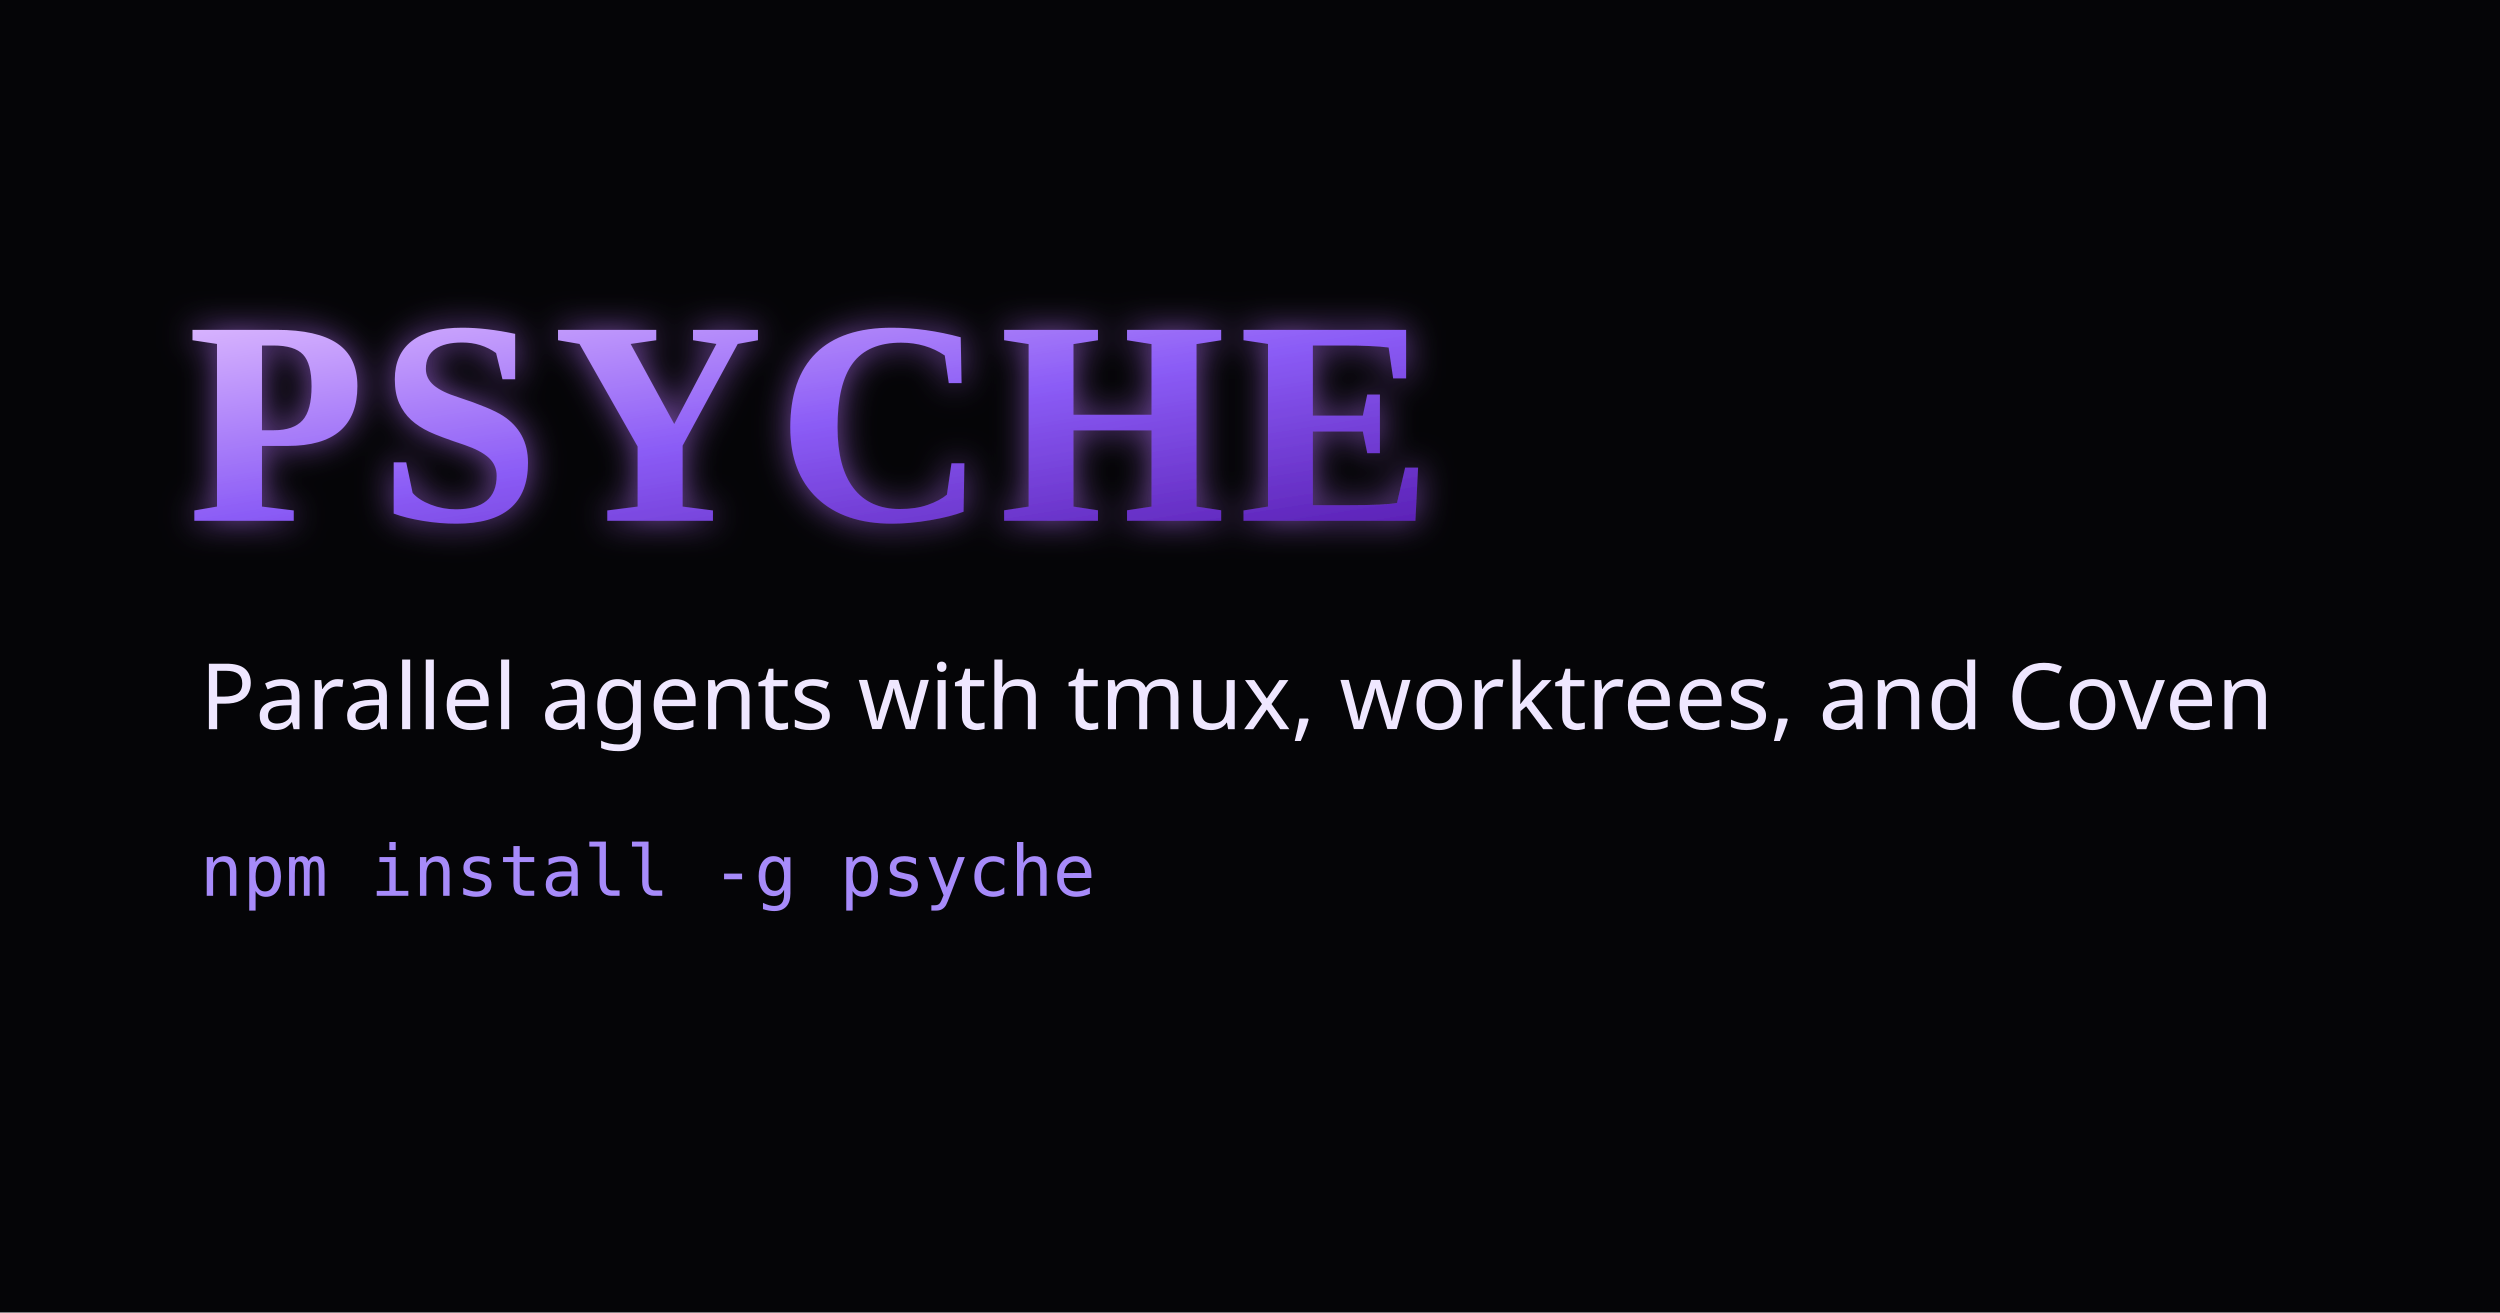
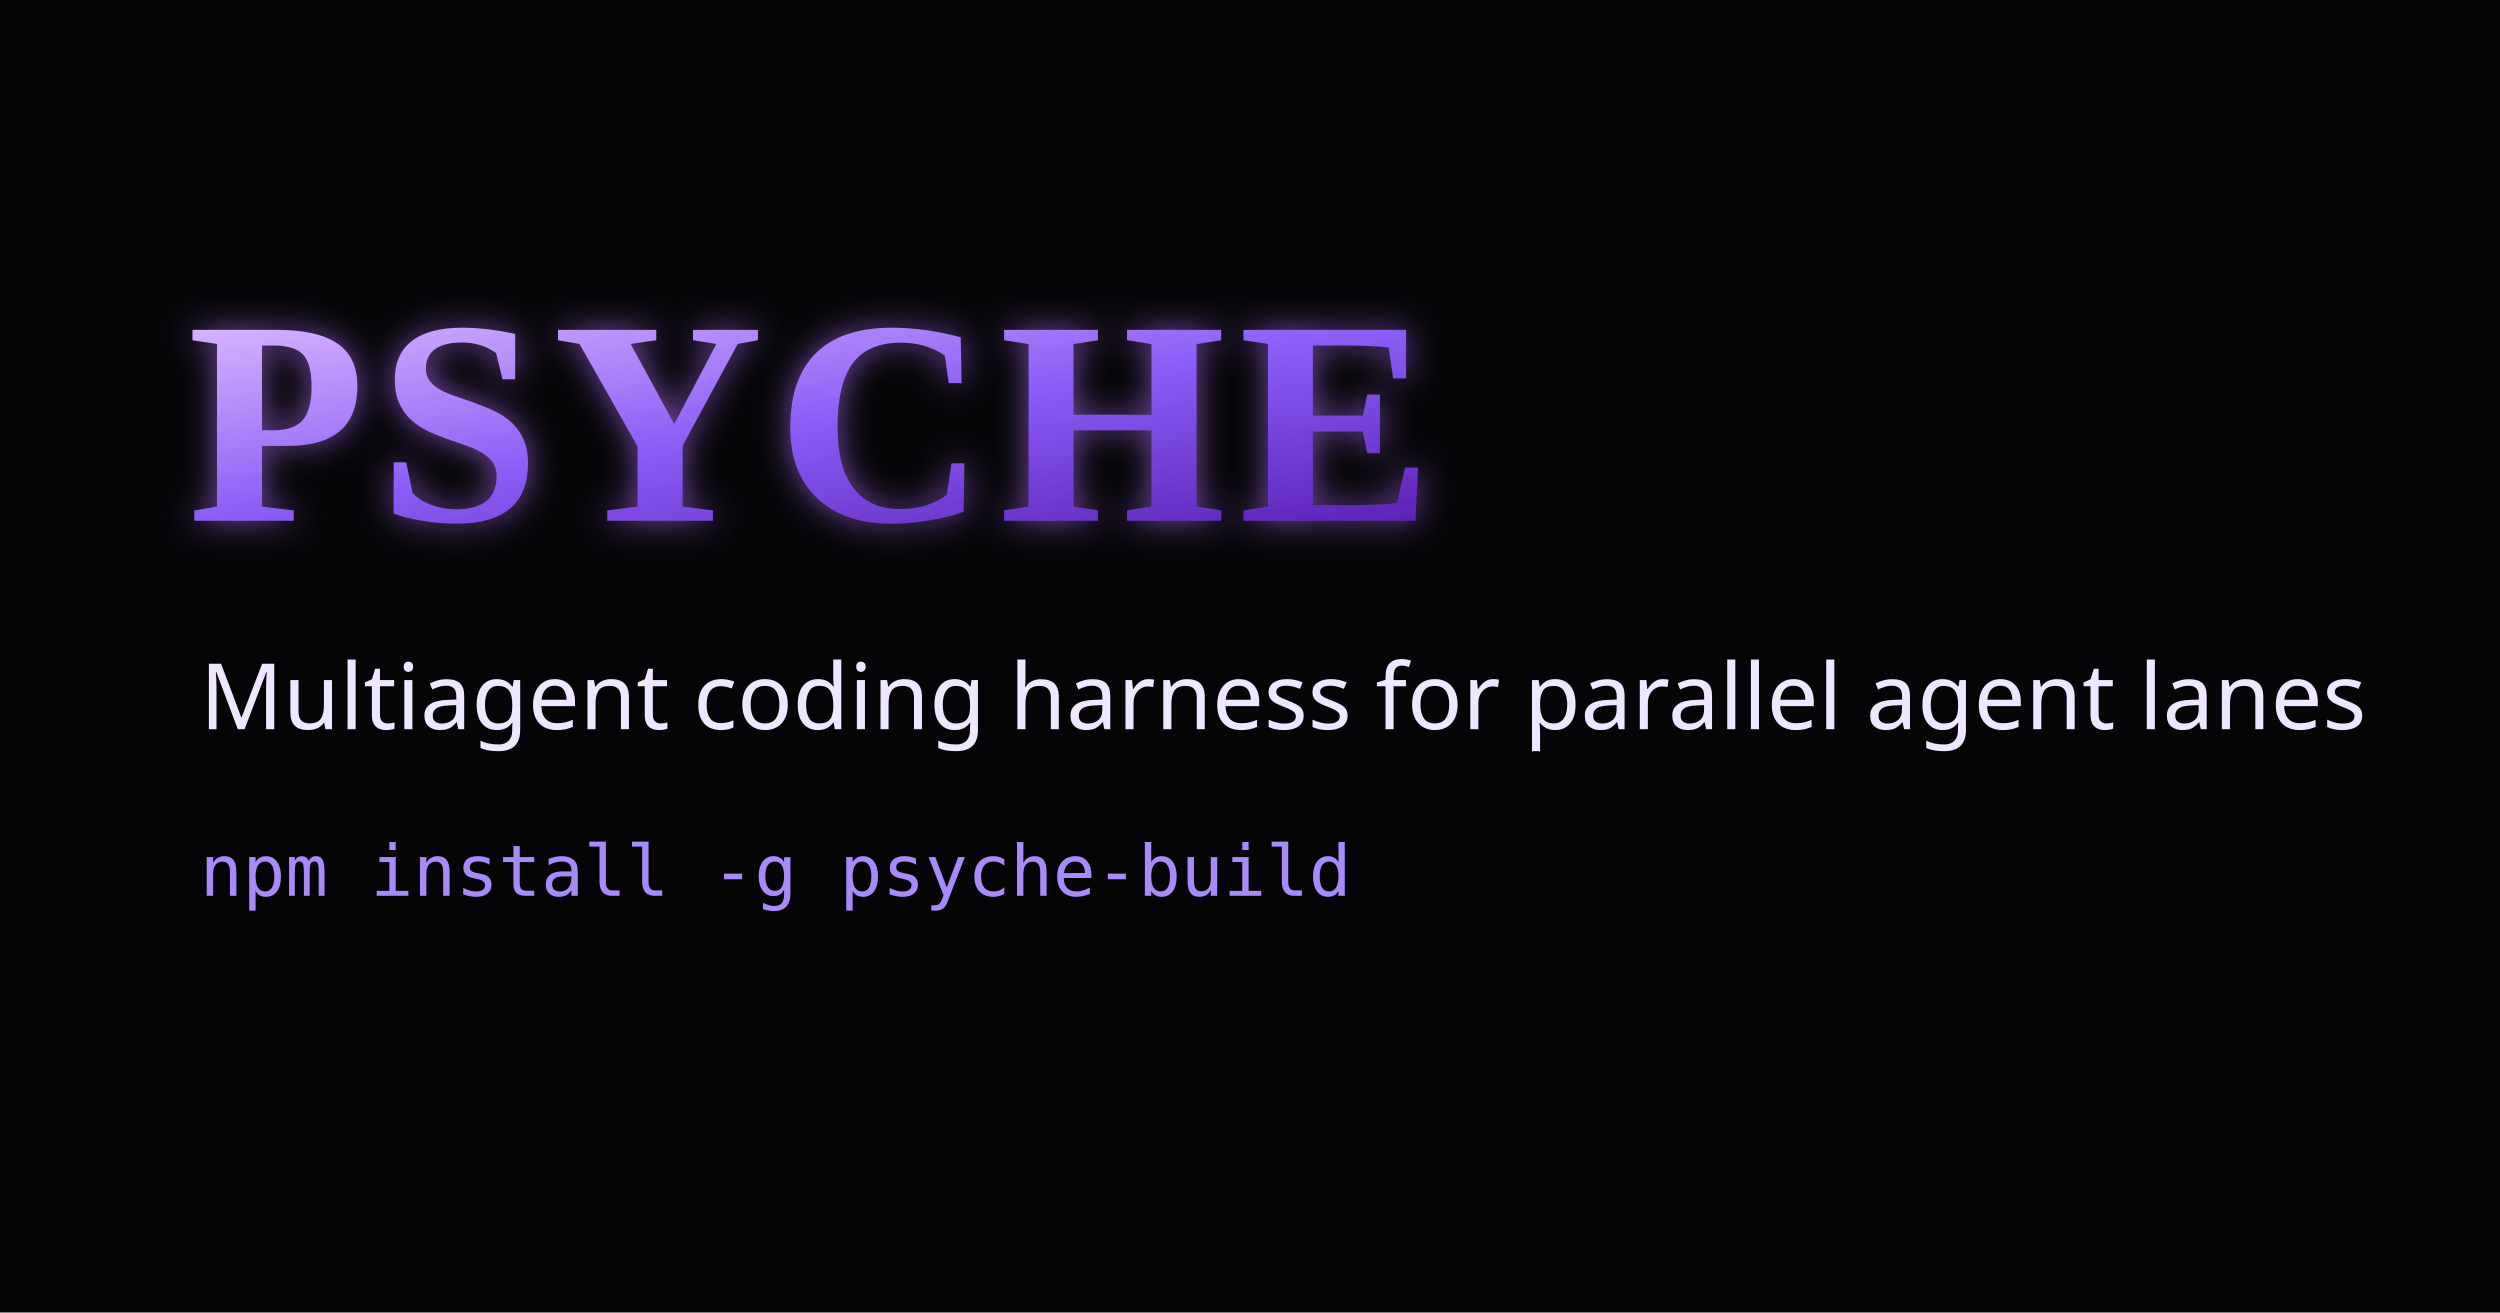
<svg xmlns="http://www.w3.org/2000/svg" viewBox="0 0 1200 630" role="img" aria-label="PSYCHE">
  <defs>
    <linearGradient id="fill" x1="0" y1="0" x2="1" y2="1">
      <stop offset="0" stop-color="#d8b4fe" />
      <stop offset="0.5" stop-color="#8b5cf6" />
      <stop offset="1" stop-color="#5b21b6" />
    </linearGradient>
    <filter id="glow" x="-20%" y="-60%" width="140%" height="220%">
      <feGaussianBlur stdDeviation="8" result="blur" />
      <feColorMatrix in="blur" type="matrix" values="0 0 0 0 0.45 0 0 0 0 0.16 0 0 0 0 0.95 0 0 0 0.65 0" result="purpleGlow" />
      <feMerge>
        <feMergeNode in="purpleGlow" />
        <feMergeNode in="SourceGraphic" />
      </feMerge>
    </filter>
  </defs>
  <rect width="1200" height="630" fill="#050507" />
  <text x="90" y="250" fill="url(#fill)" filter="url(#glow)" font-family="ui-serif, Georgia, Cambria, Times New Roman, serif" font-size="140" font-weight="800" letter-spacing="6">PSYCHE</text>
-   <text x="96" y="350" fill="#efe7ff" font-family="ui-sans-serif, system-ui, sans-serif" font-size="44">Parallel agents with tmux, worktrees, and Coven</text>
-   <text x="96" y="430" fill="#a78bfa" font-family="ui-monospace, SFMono-Regular, Menlo, monospace" font-size="34">npm install -g psyche</text>
+   <text x="96" y="350" fill="#efe7ff" font-family="ui-sans-serif, system-ui, sans-serif" font-size="44">Multiagent coding harness for parallel agent lanes</text>
+   <text x="96" y="430" fill="#a78bfa" font-family="ui-monospace, SFMono-Regular, Menlo, monospace" font-size="34">npm install -g psyche-build</text>
</svg>
